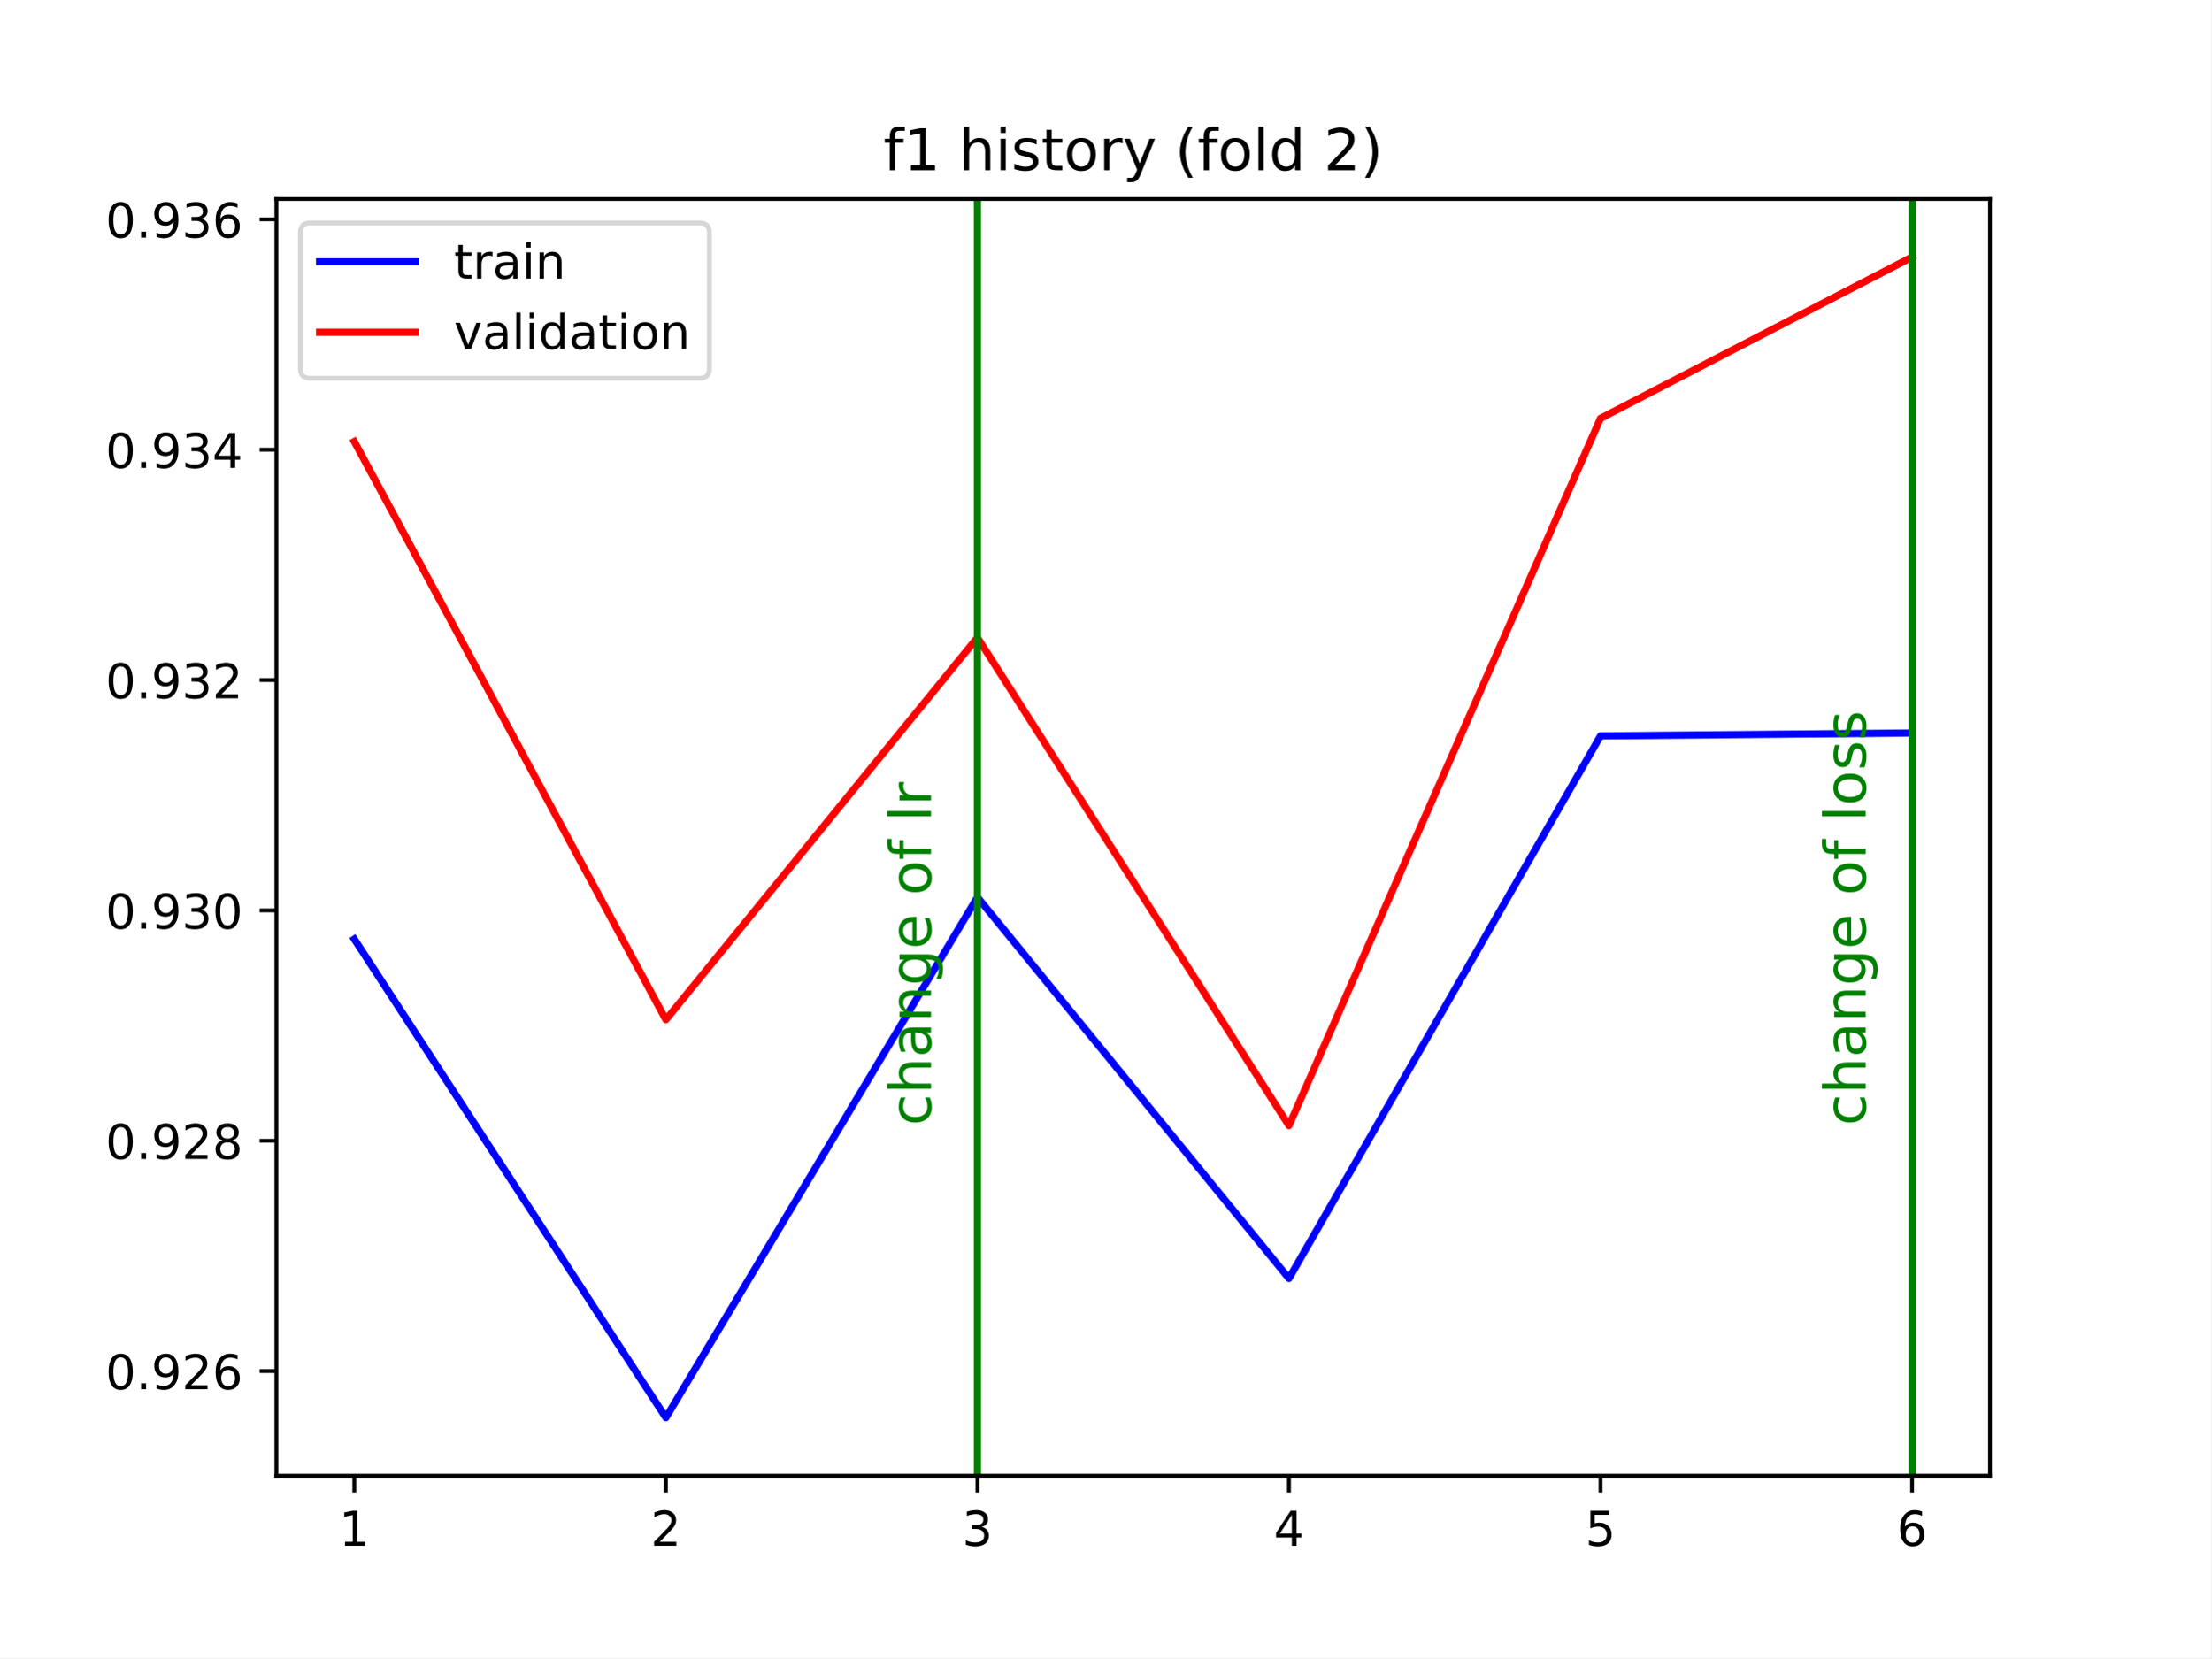
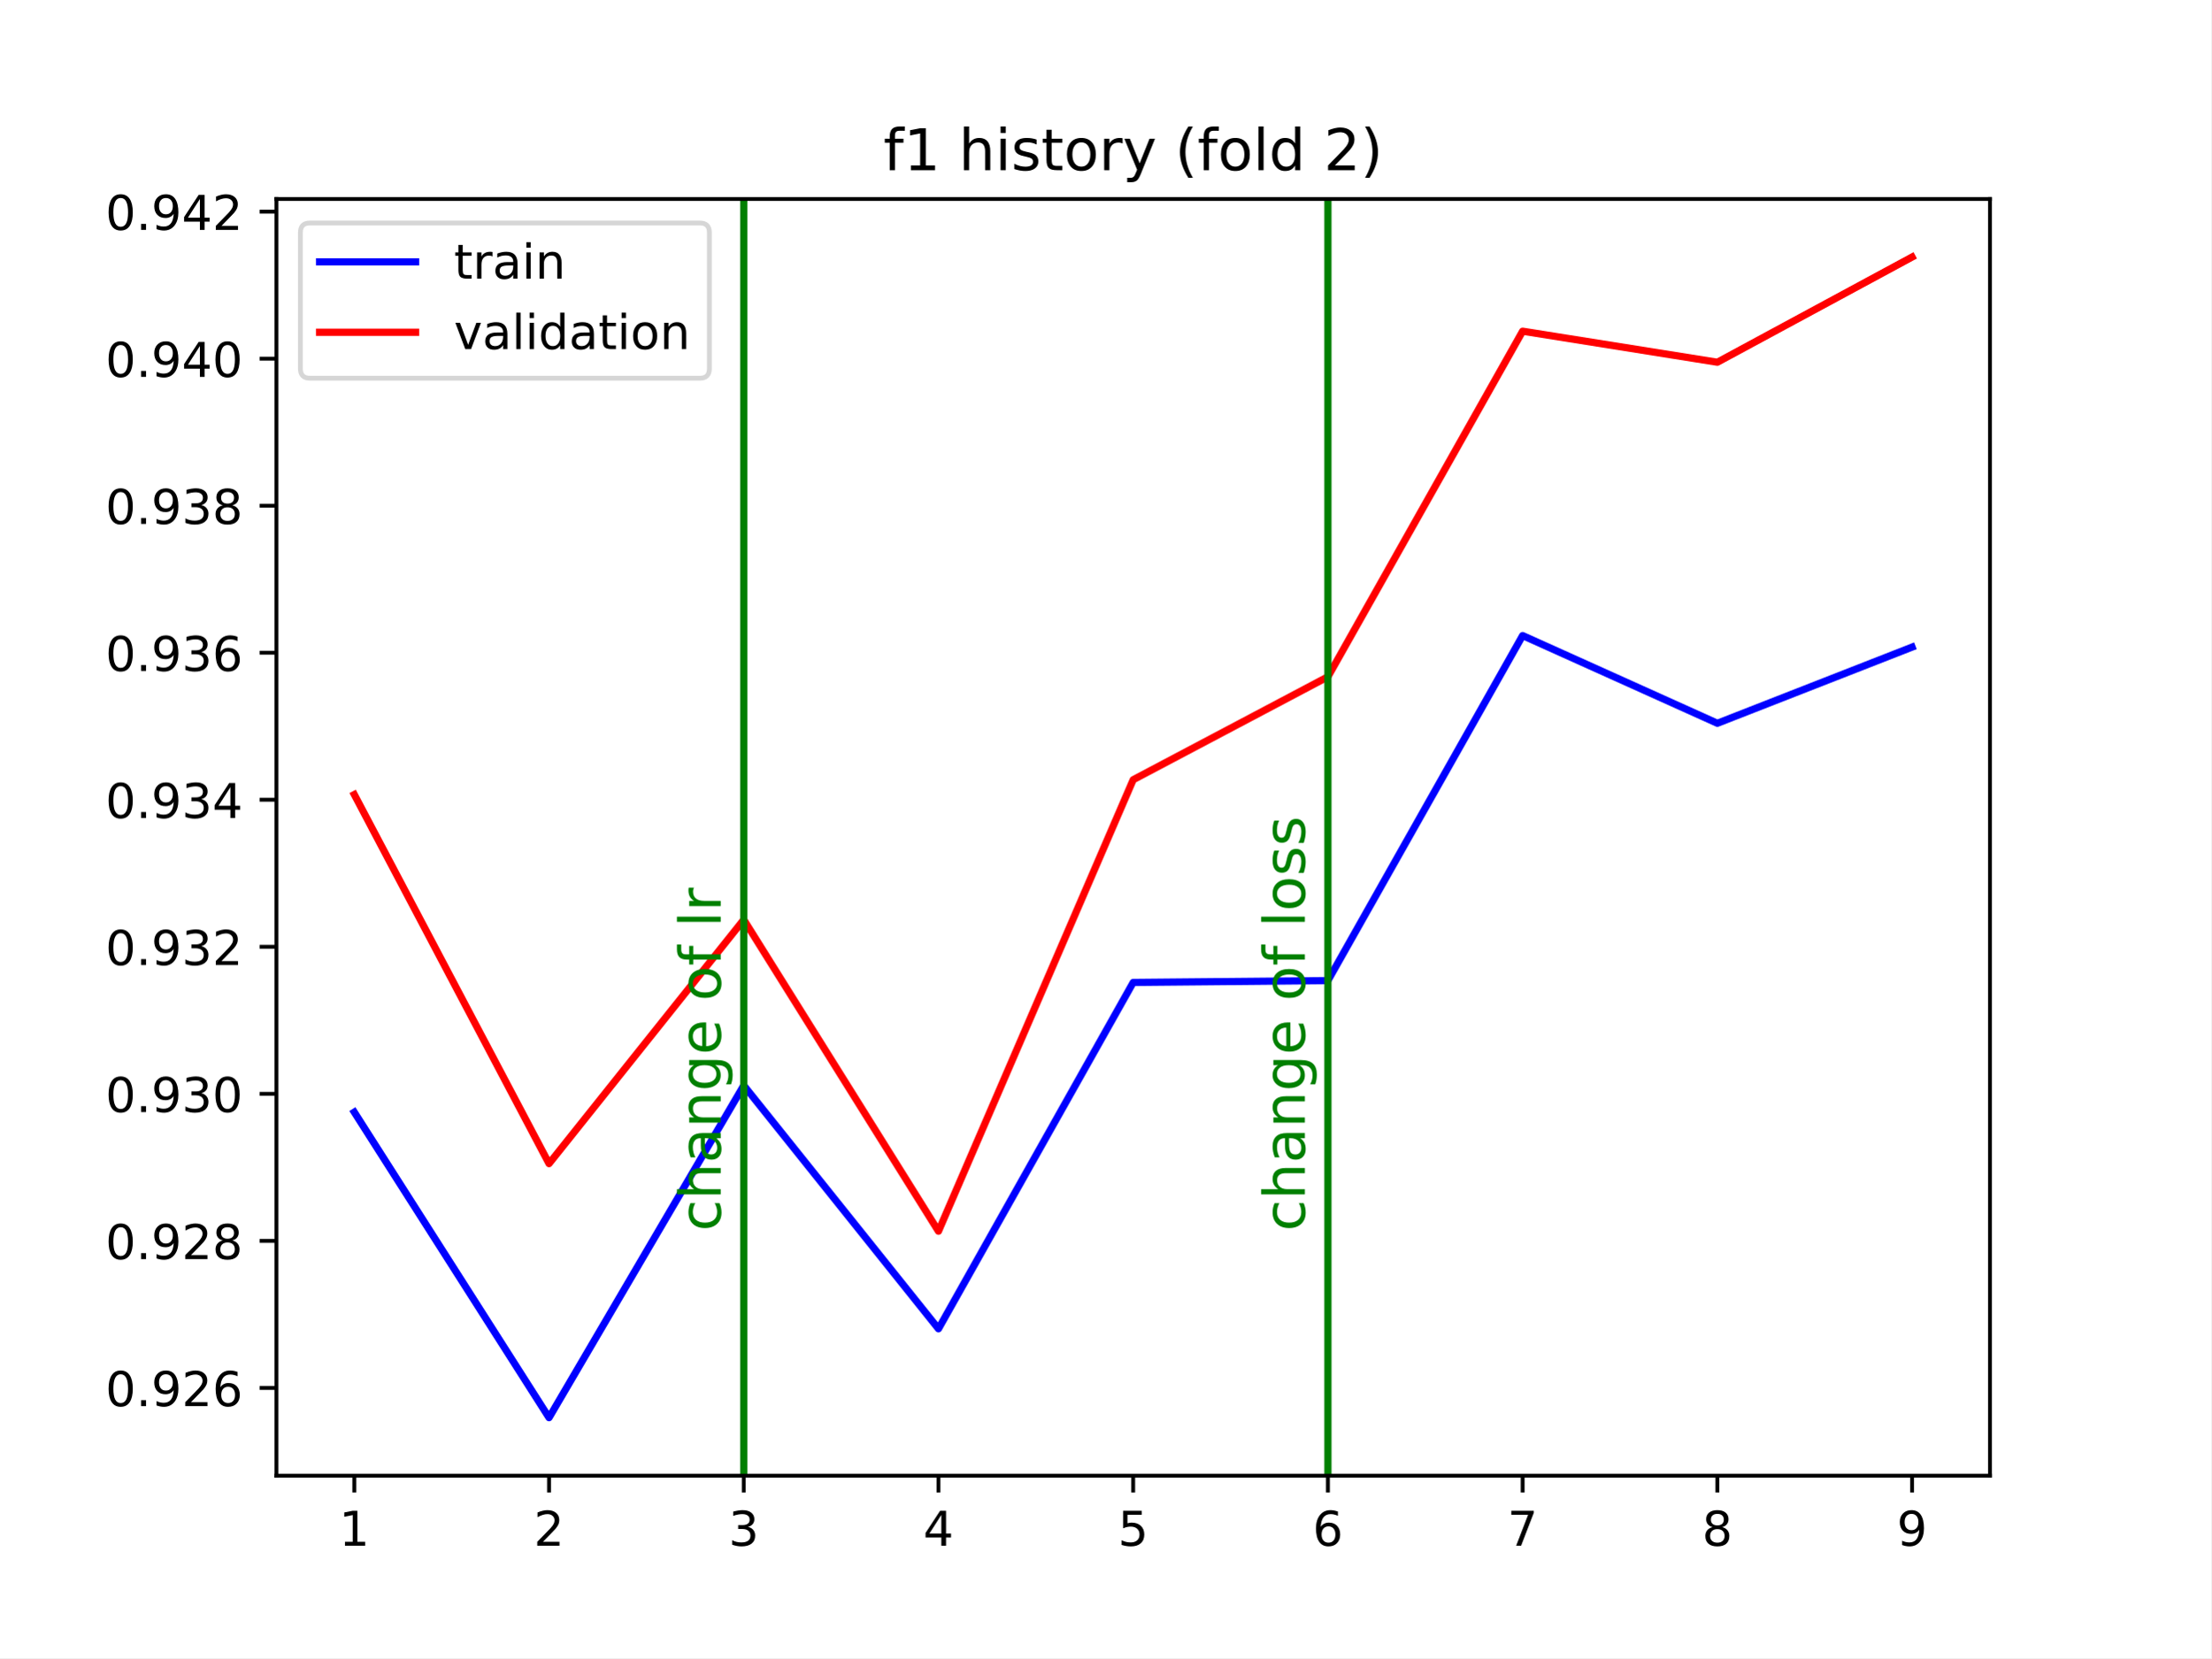
<svg xmlns="http://www.w3.org/2000/svg" xmlns:xlink="http://www.w3.org/1999/xlink" width="460.8pt" height="345.6pt" viewBox="0 0 460.8 345.6" version="1.1">
  <defs>
    <style type="text/css">*{stroke-linejoin: round; stroke-linecap: butt}</style>
  </defs>
  <g id="figure_1">
    <g id="patch_1">
      <path d="M 0 345.6  L 460.8 345.6  L 460.8 0  L 0 0  z " style="fill: #ffffff" />
    </g>
    <g id="axes_1">
      <g id="patch_2">
        <path d="M 57.6 307.584  L 414.72 307.584  L 414.72 41.472  L 57.6 41.472  z " style="fill: #ffffff" />
      </g>
      <g id="matplotlib.axis_1">
        <g id="xtick_1">
          <g id="line2d_1">
            <defs>
-               <path id="md76ebc06ae" d="M 0 0  L 0 3.5  " style="stroke: #000000; stroke-width: 0.8" />
+               <path id="mbcbdc37615" d="M 0 0  L 0 3.5  " style="stroke: #000000; stroke-width: 0.8" />
            </defs>
            <g>
-               <use xlink:href="#md76ebc06ae" x="73.833" y="307.584" style="stroke: #000000; stroke-width: 0.8" />
+               <use xlink:href="#mbcbdc37615" x="73.833" y="307.584" style="stroke: #000000; stroke-width: 0.8" />
            </g>
          </g>
          <g id="text_1">
            <g transform="translate(70.65148 322.1824) scale(0.1 -0.1)">
              <defs>
                <path id="DejaVuSans-31" d="M 794 531  L 1825 531  L 1825 4091  L 703 3866  L 703 4441  L 1819 4666  L 2450 4666  L 2450 531  L 3481 531  L 3481 0  L 794 0  L 794 531  z " transform="scale(0.015625)" />
              </defs>
              <use xlink:href="#DejaVuSans-31" />
            </g>
          </g>
        </g>
        <g id="xtick_2">
          <g id="line2d_2">
            <g>
-               <use xlink:href="#md76ebc06ae" x="138.764" y="307.584" style="stroke: #000000; stroke-width: 0.8" />
+               <use xlink:href="#mbcbdc37615" x="114.415" y="307.584" style="stroke: #000000; stroke-width: 0.8" />
            </g>
          </g>
          <g id="text_2">
-             <g transform="translate(135.5824 322.1824) scale(0.1 -0.1)">
+             <g transform="translate(111.2333 322.1824) scale(0.1 -0.1)">
              <defs>
                <path id="DejaVuSans-32" d="M 1228 531  L 3431 531  L 3431 0  L 469 0  L 469 531  Q 828 903 1448 1529  Q 2069 2156 2228 2338  Q 2531 2678 2651 2914  Q 2772 3150 2772 3378  Q 2772 3750 2511 3984  Q 2250 4219 1831 4219  Q 1534 4219 1204 4116  Q 875 4013 500 3803  L 500 4441  Q 881 4594 1212 4672  Q 1544 4750 1819 4750  Q 2544 4750 2975 4387  Q 3406 4025 3406 3419  Q 3406 3131 3298 2873  Q 3191 2616 2906 2266  Q 2828 2175 2409 1742  Q 1991 1309 1228 531  z " transform="scale(0.015625)" />
              </defs>
              <use xlink:href="#DejaVuSans-32" />
            </g>
          </g>
        </g>
        <g id="xtick_3">
          <g id="line2d_3">
            <g>
-               <use xlink:href="#md76ebc06ae" x="203.695" y="307.584" style="stroke: #000000; stroke-width: 0.8" />
+               <use xlink:href="#mbcbdc37615" x="154.996" y="307.584" style="stroke: #000000; stroke-width: 0.8" />
            </g>
          </g>
          <g id="text_3">
-             <g transform="translate(200.5133 322.1824) scale(0.1 -0.1)">
+             <g transform="translate(151.8151 322.1824) scale(0.1 -0.1)">
              <defs>
                <path id="DejaVuSans-33" d="M 2597 2516  Q 3050 2419 3304 2112  Q 3559 1806 3559 1356  Q 3559 666 3084 287  Q 2609 -91 1734 -91  Q 1441 -91 1130 -33  Q 819 25 488 141  L 488 750  Q 750 597 1062 519  Q 1375 441 1716 441  Q 2309 441 2620 675  Q 2931 909 2931 1356  Q 2931 1769 2642 2001  Q 2353 2234 1838 2234  L 1294 2234  L 1294 2753  L 1863 2753  Q 2328 2753 2575 2939  Q 2822 3125 2822 3475  Q 2822 3834 2567 4026  Q 2313 4219 1838 4219  Q 1578 4219 1281 4162  Q 984 4106 628 3988  L 628 4550  Q 988 4650 1302 4700  Q 1616 4750 1894 4750  Q 2613 4750 3031 4423  Q 3450 4097 3450 3541  Q 3450 3153 3228 2886  Q 3006 2619 2597 2516  z " transform="scale(0.015625)" />
              </defs>
              <use xlink:href="#DejaVuSans-33" />
            </g>
          </g>
        </g>
        <g id="xtick_4">
          <g id="line2d_4">
            <g>
-               <use xlink:href="#md76ebc06ae" x="268.625" y="307.584" style="stroke: #000000; stroke-width: 0.8" />
+               <use xlink:href="#mbcbdc37615" x="195.578" y="307.584" style="stroke: #000000; stroke-width: 0.8" />
            </g>
          </g>
          <g id="text_4">
-             <g transform="translate(265.4442 322.1824) scale(0.1 -0.1)">
+             <g transform="translate(192.3969 322.1824) scale(0.1 -0.1)">
              <defs>
                <path id="DejaVuSans-34" d="M 2419 4116  L 825 1625  L 2419 1625  L 2419 4116  z M 2253 4666  L 3047 4666  L 3047 1625  L 3713 1625  L 3713 1100  L 3047 1100  L 3047 0  L 2419 0  L 2419 1100  L 313 1100  L 313 1709  L 2253 4666  z " transform="scale(0.015625)" />
              </defs>
              <use xlink:href="#DejaVuSans-34" />
            </g>
          </g>
        </g>
        <g id="xtick_5">
          <g id="line2d_5">
            <g>
-               <use xlink:href="#md76ebc06ae" x="333.556" y="307.584" style="stroke: #000000; stroke-width: 0.8" />
+               <use xlink:href="#mbcbdc37615" x="236.16" y="307.584" style="stroke: #000000; stroke-width: 0.8" />
            </g>
          </g>
          <g id="text_5">
-             <g transform="translate(330.3751 322.1824) scale(0.1 -0.1)">
+             <g transform="translate(232.9787 322.1824) scale(0.1 -0.1)">
              <defs>
                <path id="DejaVuSans-35" d="M 691 4666  L 3169 4666  L 3169 4134  L 1269 4134  L 1269 2991  Q 1406 3038 1543 3061  Q 1681 3084 1819 3084  Q 2600 3084 3056 2656  Q 3513 2228 3513 1497  Q 3513 744 3044 326  Q 2575 -91 1722 -91  Q 1428 -91 1123 -41  Q 819 9 494 109  L 494 744  Q 775 591 1075 516  Q 1375 441 1709 441  Q 2250 441 2565 725  Q 2881 1009 2881 1497  Q 2881 1984 2565 2268  Q 2250 2553 1709 2553  Q 1456 2553 1204 2497  Q 953 2441 691 2322  L 691 4666  z " transform="scale(0.015625)" />
              </defs>
              <use xlink:href="#DejaVuSans-35" />
            </g>
          </g>
        </g>
        <g id="xtick_6">
          <g id="line2d_6">
            <g>
-               <use xlink:href="#md76ebc06ae" x="398.487" y="307.584" style="stroke: #000000; stroke-width: 0.8" />
+               <use xlink:href="#mbcbdc37615" x="276.742" y="307.584" style="stroke: #000000; stroke-width: 0.8" />
            </g>
          </g>
          <g id="text_6">
+             <g transform="translate(273.5606 322.1824) scale(0.1 -0.1)">
+               <defs>
+                 <path id="DejaVuSans-36" d="M 2113 2584  Q 1688 2584 1439 2293  Q 1191 2003 1191 1497  Q 1191 994 1439 701  Q 1688 409 2113 409  Q 2538 409 2786 701  Q 3034 994 3034 1497  Q 3034 2003 2786 2293  Q 2538 2584 2113 2584  z M 3366 4563  L 3366 3988  Q 3128 4100 2886 4159  Q 2644 4219 2406 4219  Q 1781 4219 1451 3797  Q 1122 3375 1075 2522  Q 1259 2794 1537 2939  Q 1816 3084 2150 3084  Q 2853 3084 3261 2657  Q 3669 2231 3669 1497  Q 3669 778 3244 343  Q 2819 -91 2113 -91  Q 1303 -91 875 529  Q 447 1150 447 2328  Q 447 3434 972 4092  Q 1497 4750 2381 4750  Q 2619 4750 2861 4703  Q 3103 4656 3366 4563  z " transform="scale(0.015625)" />
+               </defs>
+               <use xlink:href="#DejaVuSans-36" />
+             </g>
+           </g>
+         </g>
+         <g id="xtick_7">
+           <g id="line2d_7">
+             <g>
+               <use xlink:href="#mbcbdc37615" x="317.324" y="307.584" style="stroke: #000000; stroke-width: 0.8" />
+             </g>
+           </g>
+           <g id="text_7">
+             <g transform="translate(314.1424 322.1824) scale(0.1 -0.1)">
+               <defs>
+                 <path id="DejaVuSans-37" d="M 525 4666  L 3525 4666  L 3525 4397  L 1831 0  L 1172 0  L 2766 4134  L 525 4134  L 525 4666  z " transform="scale(0.015625)" />
+               </defs>
+               <use xlink:href="#DejaVuSans-37" />
+             </g>
+           </g>
+         </g>
+         <g id="xtick_8">
+           <g id="line2d_8">
+             <g>
+               <use xlink:href="#mbcbdc37615" x="357.905" y="307.584" style="stroke: #000000; stroke-width: 0.8" />
+             </g>
+           </g>
+           <g id="text_8">
+             <g transform="translate(354.7242 322.1824) scale(0.1 -0.1)">
+               <defs>
+                 <path id="DejaVuSans-38" d="M 2034 2216  Q 1584 2216 1326 1975  Q 1069 1734 1069 1313  Q 1069 891 1326 650  Q 1584 409 2034 409  Q 2484 409 2743 651  Q 3003 894 3003 1313  Q 3003 1734 2745 1975  Q 2488 2216 2034 2216  z M 1403 2484  Q 997 2584 770 2862  Q 544 3141 544 3541  Q 544 4100 942 4425  Q 1341 4750 2034 4750  Q 2731 4750 3128 4425  Q 3525 4100 3525 3541  Q 3525 3141 3298 2862  Q 3072 2584 2669 2484  Q 3125 2378 3379 2068  Q 3634 1759 3634 1313  Q 3634 634 3220 271  Q 2806 -91 2034 -91  Q 1263 -91 848 271  Q 434 634 434 1313  Q 434 1759 690 2068  Q 947 2378 1403 2484  z M 1172 3481  Q 1172 3119 1398 2916  Q 1625 2713 2034 2713  Q 2441 2713 2670 2916  Q 2900 3119 2900 3481  Q 2900 3844 2670 4047  Q 2441 4250 2034 4250  Q 1625 4250 1398 4047  Q 1172 3844 1172 3481  z " transform="scale(0.015625)" />
+               </defs>
+               <use xlink:href="#DejaVuSans-38" />
+             </g>
+           </g>
+         </g>
+         <g id="xtick_9">
+           <g id="line2d_9">
+             <g>
+               <use xlink:href="#mbcbdc37615" x="398.487" y="307.584" style="stroke: #000000; stroke-width: 0.8" />
+             </g>
+           </g>
+           <g id="text_9">
            <g transform="translate(395.306 322.1824) scale(0.1 -0.1)">
              <defs>
-                 <path id="DejaVuSans-36" d="M 2113 2584  Q 1688 2584 1439 2293  Q 1191 2003 1191 1497  Q 1191 994 1439 701  Q 1688 409 2113 409  Q 2538 409 2786 701  Q 3034 994 3034 1497  Q 3034 2003 2786 2293  Q 2538 2584 2113 2584  z M 3366 4563  L 3366 3988  Q 3128 4100 2886 4159  Q 2644 4219 2406 4219  Q 1781 4219 1451 3797  Q 1122 3375 1075 2522  Q 1259 2794 1537 2939  Q 1816 3084 2150 3084  Q 2853 3084 3261 2657  Q 3669 2231 3669 1497  Q 3669 778 3244 343  Q 2819 -91 2113 -91  Q 1303 -91 875 529  Q 447 1150 447 2328  Q 447 3434 972 4092  Q 1497 4750 2381 4750  Q 2619 4750 2861 4703  Q 3103 4656 3366 4563  z " transform="scale(0.015625)" />
-               </defs>
-               <use xlink:href="#DejaVuSans-36" />
+                 <path id="DejaVuSans-39" d="M 703 97  L 703 672  Q 941 559 1184 500  Q 1428 441 1663 441  Q 2288 441 2617 861  Q 2947 1281 2994 2138  Q 2813 1869 2534 1725  Q 2256 1581 1919 1581  Q 1219 1581 811 2004  Q 403 2428 403 3163  Q 403 3881 828 4315  Q 1253 4750 1959 4750  Q 2769 4750 3195 4129  Q 3622 3509 3622 2328  Q 3622 1225 3098 567  Q 2575 -91 1691 -91  Q 1453 -91 1209 -44  Q 966 3 703 97  z M 1959 2075  Q 2384 2075 2632 2365  Q 2881 2656 2881 3163  Q 2881 3666 2632 3958  Q 2384 4250 1959 4250  Q 1534 4250 1286 3958  Q 1038 3666 1038 3163  Q 1038 2656 1286 2365  Q 1534 2075 1959 2075  z " transform="scale(0.015625)" />
+               </defs>
+               <use xlink:href="#DejaVuSans-39" />
            </g>
          </g>
        </g>
      </g>
      <g id="matplotlib.axis_2">
        <g id="ytick_1">
-           <g id="line2d_7">
+           <g id="line2d_10">
            <defs>
-               <path id="m2bad3ba3e6" d="M 0 0  L -3.5 0  " style="stroke: #000000; stroke-width: 0.8" />
+               <path id="m579fbee6dc" d="M 0 0  L -3.5 0  " style="stroke: #000000; stroke-width: 0.8" />
            </defs>
            <g>
-               <use xlink:href="#m2bad3ba3e6" x="57.6" y="285.773" style="stroke: #000000; stroke-width: 0.8" />
-             </g>
-           </g>
-           <g id="text_7">
-             <g transform="translate(21.97188 289.5726) scale(0.1 -0.1)">
+               <use xlink:href="#m579fbee6dc" x="57.6" y="289.287" style="stroke: #000000; stroke-width: 0.8" />
+             </g>
+           </g>
+           <g id="text_10">
+             <g transform="translate(21.97188 293.0858) scale(0.1 -0.1)">
              <defs>
                <path id="DejaVuSans-30" d="M 2034 4250  Q 1547 4250 1301 3770  Q 1056 3291 1056 2328  Q 1056 1369 1301 889  Q 1547 409 2034 409  Q 2525 409 2770 889  Q 3016 1369 3016 2328  Q 3016 3291 2770 3770  Q 2525 4250 2034 4250  z M 2034 4750  Q 2819 4750 3233 4129  Q 3647 3509 3647 2328  Q 3647 1150 3233 529  Q 2819 -91 2034 -91  Q 1250 -91 836 529  Q 422 1150 422 2328  Q 422 3509 836 4129  Q 1250 4750 2034 4750  z " transform="scale(0.015625)" />
                <path id="DejaVuSans-2e" d="M 684 794  L 1344 794  L 1344 0  L 684 0  L 684 794  z " transform="scale(0.015625)" />
-                 <path id="DejaVuSans-39" d="M 703 97  L 703 672  Q 941 559 1184 500  Q 1428 441 1663 441  Q 2288 441 2617 861  Q 2947 1281 2994 2138  Q 2813 1869 2534 1725  Q 2256 1581 1919 1581  Q 1219 1581 811 2004  Q 403 2428 403 3163  Q 403 3881 828 4315  Q 1253 4750 1959 4750  Q 2769 4750 3195 4129  Q 3622 3509 3622 2328  Q 3622 1225 3098 567  Q 2575 -91 1691 -91  Q 1453 -91 1209 -44  Q 966 3 703 97  z M 1959 2075  Q 2384 2075 2632 2365  Q 2881 2656 2881 3163  Q 2881 3666 2632 3958  Q 2384 4250 1959 4250  Q 1534 4250 1286 3958  Q 1038 3666 1038 3163  Q 1038 2656 1286 2365  Q 1534 2075 1959 2075  z " transform="scale(0.015625)" />
              </defs>
              <use xlink:href="#DejaVuSans-30" />
              <use xlink:href="#DejaVuSans-2e" x="63.623" />
              <use xlink:href="#DejaVuSans-39" x="95.41" />
              <use xlink:href="#DejaVuSans-32" x="159.033" />
              <use xlink:href="#DejaVuSans-36" x="222.656" />
            </g>
          </g>
        </g>
        <g id="ytick_2">
-           <g id="line2d_8">
-             <g>
-               <use xlink:href="#m2bad3ba3e6" x="57.6" y="237.763" style="stroke: #000000; stroke-width: 0.8" />
-             </g>
-           </g>
-           <g id="text_8">
-             <g transform="translate(21.97188 241.5622) scale(0.1 -0.1)">
-               <defs>
-                 <path id="DejaVuSans-38" d="M 2034 2216  Q 1584 2216 1326 1975  Q 1069 1734 1069 1313  Q 1069 891 1326 650  Q 1584 409 2034 409  Q 2484 409 2743 651  Q 3003 894 3003 1313  Q 3003 1734 2745 1975  Q 2488 2216 2034 2216  z M 1403 2484  Q 997 2584 770 2862  Q 544 3141 544 3541  Q 544 4100 942 4425  Q 1341 4750 2034 4750  Q 2731 4750 3128 4425  Q 3525 4100 3525 3541  Q 3525 3141 3298 2862  Q 3072 2584 2669 2484  Q 3125 2378 3379 2068  Q 3634 1759 3634 1313  Q 3634 634 3220 271  Q 2806 -91 2034 -91  Q 1263 -91 848 271  Q 434 634 434 1313  Q 434 1759 690 2068  Q 947 2378 1403 2484  z M 1172 3481  Q 1172 3119 1398 2916  Q 1625 2713 2034 2713  Q 2441 2713 2670 2916  Q 2900 3119 2900 3481  Q 2900 3844 2670 4047  Q 2441 4250 2034 4250  Q 1625 4250 1398 4047  Q 1172 3844 1172 3481  z " transform="scale(0.015625)" />
-               </defs>
+           <g id="line2d_11">
+             <g>
+               <use xlink:href="#m579fbee6dc" x="57.6" y="258.639" style="stroke: #000000; stroke-width: 0.8" />
+             </g>
+           </g>
+           <g id="text_11">
+             <g transform="translate(21.97188 262.4382) scale(0.1 -0.1)">
              <use xlink:href="#DejaVuSans-30" />
              <use xlink:href="#DejaVuSans-2e" x="63.623" />
              <use xlink:href="#DejaVuSans-39" x="95.41" />
              <use xlink:href="#DejaVuSans-32" x="159.033" />
              <use xlink:href="#DejaVuSans-38" x="222.656" />
            </g>
          </g>
        </g>
        <g id="ytick_3">
-           <g id="line2d_9">
-             <g>
-               <use xlink:href="#m2bad3ba3e6" x="57.6" y="189.753" style="stroke: #000000; stroke-width: 0.8" />
-             </g>
-           </g>
-           <g id="text_9">
-             <g transform="translate(21.97188 193.5519) scale(0.1 -0.1)">
+           <g id="line2d_12">
+             <g>
+               <use xlink:href="#m579fbee6dc" x="57.6" y="227.991" style="stroke: #000000; stroke-width: 0.8" />
+             </g>
+           </g>
+           <g id="text_12">
+             <g transform="translate(21.97188 231.7906) scale(0.1 -0.1)">
              <use xlink:href="#DejaVuSans-30" />
              <use xlink:href="#DejaVuSans-2e" x="63.623" />
              <use xlink:href="#DejaVuSans-39" x="95.41" />
              <use xlink:href="#DejaVuSans-33" x="159.033" />
              <use xlink:href="#DejaVuSans-30" x="222.656" />
            </g>
          </g>
        </g>
        <g id="ytick_4">
-           <g id="line2d_10">
-             <g>
-               <use xlink:href="#m2bad3ba3e6" x="57.6" y="141.742" style="stroke: #000000; stroke-width: 0.8" />
-             </g>
-           </g>
-           <g id="text_10">
-             <g transform="translate(21.97188 145.5415) scale(0.1 -0.1)">
+           <g id="line2d_13">
+             <g>
+               <use xlink:href="#m579fbee6dc" x="57.6" y="197.344" style="stroke: #000000; stroke-width: 0.8" />
+             </g>
+           </g>
+           <g id="text_13">
+             <g transform="translate(21.97188 201.1431) scale(0.1 -0.1)">
              <use xlink:href="#DejaVuSans-30" />
              <use xlink:href="#DejaVuSans-2e" x="63.623" />
              <use xlink:href="#DejaVuSans-39" x="95.41" />
              <use xlink:href="#DejaVuSans-33" x="159.033" />
              <use xlink:href="#DejaVuSans-32" x="222.656" />
            </g>
          </g>
        </g>
        <g id="ytick_5">
-           <g id="line2d_11">
-             <g>
-               <use xlink:href="#m2bad3ba3e6" x="57.6" y="93.732" style="stroke: #000000; stroke-width: 0.8" />
-             </g>
-           </g>
-           <g id="text_11">
-             <g transform="translate(21.97188 97.53114) scale(0.1 -0.1)">
+           <g id="line2d_14">
+             <g>
+               <use xlink:href="#m579fbee6dc" x="57.6" y="166.696" style="stroke: #000000; stroke-width: 0.8" />
+             </g>
+           </g>
+           <g id="text_14">
+             <g transform="translate(21.97188 170.4955) scale(0.1 -0.1)">
              <use xlink:href="#DejaVuSans-30" />
              <use xlink:href="#DejaVuSans-2e" x="63.623" />
              <use xlink:href="#DejaVuSans-39" x="95.41" />
              <use xlink:href="#DejaVuSans-33" x="159.033" />
              <use xlink:href="#DejaVuSans-34" x="222.656" />
            </g>
          </g>
        </g>
        <g id="ytick_6">
-           <g id="line2d_12">
-             <g>
-               <use xlink:href="#m2bad3ba3e6" x="57.6" y="45.722" style="stroke: #000000; stroke-width: 0.8" />
-             </g>
-           </g>
-           <g id="text_12">
-             <g transform="translate(21.97188 49.52079) scale(0.1 -0.1)">
+           <g id="line2d_15">
+             <g>
+               <use xlink:href="#m579fbee6dc" x="57.6" y="136.049" style="stroke: #000000; stroke-width: 0.8" />
+             </g>
+           </g>
+           <g id="text_15">
+             <g transform="translate(21.97188 139.8479) scale(0.1 -0.1)">
              <use xlink:href="#DejaVuSans-30" />
              <use xlink:href="#DejaVuSans-2e" x="63.623" />
              <use xlink:href="#DejaVuSans-39" x="95.41" />
              <use xlink:href="#DejaVuSans-33" x="159.033" />
              <use xlink:href="#DejaVuSans-36" x="222.656" />
            </g>
          </g>
        </g>
-       </g>
-       <g id="line2d_13">
-         <path d="M 73.833 195.738  L 138.764 295.488  L 203.695 187.01  L 268.625 266.473  L 333.556 153.38  L 398.487 152.776  " clip-path="url(#p4b5eefedea)" style="fill: none; stroke: #0000ff; stroke-width: 1.5; stroke-linecap: square" />
-       </g>
-       <g id="line2d_14">
-         <path d="M 73.833 92.031  L 138.764 212.544  L 203.695 132.885  L 268.625 234.618  L 333.556 87.185  L 398.487 53.568  " clip-path="url(#p4b5eefedea)" style="fill: none; stroke: #ff0000; stroke-width: 1.5; stroke-linecap: square" />
-       </g>
-       <g id="line2d_15">
-         <path d="M 203.695 307.584  L 203.695 41.472  " clip-path="url(#p4b5eefedea)" style="fill: none; stroke: #008000; stroke-width: 1.5; stroke-linecap: square" />
-       </g>
-       <g id="line2d_16">
-         <path d="M 398.487 307.584  L 398.487 41.472  " clip-path="url(#p4b5eefedea)" style="fill: none; stroke: #008000; stroke-width: 1.5; stroke-linecap: square" />
+         <g id="ytick_7">
+           <g id="line2d_16">
+             <g>
+               <use xlink:href="#m579fbee6dc" x="57.6" y="105.401" style="stroke: #000000; stroke-width: 0.8" />
+             </g>
+           </g>
+           <g id="text_16">
+             <g transform="translate(21.97188 109.2003) scale(0.1 -0.1)">
+               <use xlink:href="#DejaVuSans-30" />
+               <use xlink:href="#DejaVuSans-2e" x="63.623" />
+               <use xlink:href="#DejaVuSans-39" x="95.41" />
+               <use xlink:href="#DejaVuSans-33" x="159.033" />
+               <use xlink:href="#DejaVuSans-38" x="222.656" />
+             </g>
+           </g>
+         </g>
+         <g id="ytick_8">
+           <g id="line2d_17">
+             <g>
+               <use xlink:href="#m579fbee6dc" x="57.6" y="74.753" style="stroke: #000000; stroke-width: 0.8" />
+             </g>
+           </g>
+           <g id="text_17">
+             <g transform="translate(21.97188 78.55268) scale(0.1 -0.1)">
+               <use xlink:href="#DejaVuSans-30" />
+               <use xlink:href="#DejaVuSans-2e" x="63.623" />
+               <use xlink:href="#DejaVuSans-39" x="95.41" />
+               <use xlink:href="#DejaVuSans-34" x="159.033" />
+               <use xlink:href="#DejaVuSans-30" x="222.656" />
+             </g>
+           </g>
+         </g>
+         <g id="ytick_9">
+           <g id="line2d_18">
+             <g>
+               <use xlink:href="#m579fbee6dc" x="57.6" y="44.106" style="stroke: #000000; stroke-width: 0.8" />
+             </g>
+           </g>
+           <g id="text_18">
+             <g transform="translate(21.97188 47.90509) scale(0.1 -0.1)">
+               <use xlink:href="#DejaVuSans-30" />
+               <use xlink:href="#DejaVuSans-2e" x="63.623" />
+               <use xlink:href="#DejaVuSans-39" x="95.41" />
+               <use xlink:href="#DejaVuSans-34" x="159.033" />
+               <use xlink:href="#DejaVuSans-32" x="222.656" />
+             </g>
+           </g>
+         </g>
+       </g>
+       <g id="line2d_19">
+         <path d="M 73.833 231.812  L 114.415 295.488  L 154.996 226.24  L 195.578 276.966  L 236.16 204.773  L 276.742 204.387  L 317.324 132.469  L 357.905 150.749  L 398.487 134.871  " clip-path="url(#p162789df80)" style="fill: none; stroke: #0000ff; stroke-width: 1.5; stroke-linecap: square" />
+       </g>
+       <g id="line2d_20">
+         <path d="M 73.833 165.61  L 114.415 242.54  L 154.996 191.69  L 195.578 256.632  L 236.16 162.517  L 276.742 141.057  L 317.324 69.025  L 357.905 75.495  L 398.487 53.568  " clip-path="url(#p162789df80)" style="fill: none; stroke: #ff0000; stroke-width: 1.5; stroke-linecap: square" />
+       </g>
+       <g id="line2d_21">
+         <path d="M 154.996 307.584  L 154.996 41.472  " clip-path="url(#p162789df80)" style="fill: none; stroke: #008000; stroke-width: 1.5; stroke-linecap: square" />
+       </g>
+       <g id="line2d_22">
+         <path d="M 276.742 307.584  L 276.742 41.472  " clip-path="url(#p162789df80)" style="fill: none; stroke: #008000; stroke-width: 1.5; stroke-linecap: square" />
      </g>
      <g id="patch_3">
        <path d="M 57.6 307.584  L 57.6 41.472  " style="fill: none; stroke: #000000; stroke-width: 0.8; stroke-linejoin: miter; stroke-linecap: square" />
      </g>
      <g id="patch_4">
        <path d="M 414.72 307.584  L 414.72 41.472  " style="fill: none; stroke: #000000; stroke-width: 0.8; stroke-linejoin: miter; stroke-linecap: square" />
      </g>
      <g id="patch_5">
        <path d="M 57.6 307.584  L 414.72 307.584  " style="fill: none; stroke: #000000; stroke-width: 0.8; stroke-linejoin: miter; stroke-linecap: square" />
      </g>
      <g id="patch_6">
        <path d="M 57.6 41.472  L 414.72 41.472  " style="fill: none; stroke: #000000; stroke-width: 0.8; stroke-linejoin: miter; stroke-linecap: square" />
      </g>
-       <g id="text_13">
-         <g style="fill: #008000" transform="translate(194.0196 234.6184) rotate(-90) scale(0.12 -0.12)">
+       <g id="text_19">
+         <g style="fill: #008000" transform="translate(150.1912 256.6317) rotate(-90) scale(0.12 -0.12)">
          <defs>
            <path id="DejaVuSans-63" d="M 3122 3366  L 3122 2828  Q 2878 2963 2633 3030  Q 2388 3097 2138 3097  Q 1578 3097 1268 2742  Q 959 2388 959 1747  Q 959 1106 1268 751  Q 1578 397 2138 397  Q 2388 397 2633 464  Q 2878 531 3122 666  L 3122 134  Q 2881 22 2623 -34  Q 2366 -91 2075 -91  Q 1284 -91 818 406  Q 353 903 353 1747  Q 353 2603 823 3093  Q 1294 3584 2113 3584  Q 2378 3584 2631 3529  Q 2884 3475 3122 3366  z " transform="scale(0.015625)" />
            <path id="DejaVuSans-68" d="M 3513 2113  L 3513 0  L 2938 0  L 2938 2094  Q 2938 2591 2744 2837  Q 2550 3084 2163 3084  Q 1697 3084 1428 2787  Q 1159 2491 1159 1978  L 1159 0  L 581 0  L 581 4863  L 1159 4863  L 1159 2956  Q 1366 3272 1645 3428  Q 1925 3584 2291 3584  Q 2894 3584 3203 3211  Q 3513 2838 3513 2113  z " transform="scale(0.015625)" />
            <path id="DejaVuSans-61" d="M 2194 1759  Q 1497 1759 1228 1600  Q 959 1441 959 1056  Q 959 750 1161 570  Q 1363 391 1709 391  Q 2188 391 2477 730  Q 2766 1069 2766 1631  L 2766 1759  L 2194 1759  z M 3341 1997  L 3341 0  L 2766 0  L 2766 531  Q 2569 213 2275 61  Q 1981 -91 1556 -91  Q 1019 -91 701 211  Q 384 513 384 1019  Q 384 1609 779 1909  Q 1175 2209 1959 2209  L 2766 2209  L 2766 2266  Q 2766 2663 2505 2880  Q 2244 3097 1772 3097  Q 1472 3097 1187 3025  Q 903 2953 641 2809  L 641 3341  Q 956 3463 1253 3523  Q 1550 3584 1831 3584  Q 2591 3584 2966 3190  Q 3341 2797 3341 1997  z " transform="scale(0.015625)" />
            <path id="DejaVuSans-6e" d="M 3513 2113  L 3513 0  L 2938 0  L 2938 2094  Q 2938 2591 2744 2837  Q 2550 3084 2163 3084  Q 1697 3084 1428 2787  Q 1159 2491 1159 1978  L 1159 0  L 581 0  L 581 3500  L 1159 3500  L 1159 2956  Q 1366 3272 1645 3428  Q 1925 3584 2291 3584  Q 2894 3584 3203 3211  Q 3513 2838 3513 2113  z " transform="scale(0.015625)" />
            <path id="DejaVuSans-67" d="M 2906 1791  Q 2906 2416 2648 2759  Q 2391 3103 1925 3103  Q 1463 3103 1205 2759  Q 947 2416 947 1791  Q 947 1169 1205 825  Q 1463 481 1925 481  Q 2391 481 2648 825  Q 2906 1169 2906 1791  z M 3481 434  Q 3481 -459 3084 -895  Q 2688 -1331 1869 -1331  Q 1566 -1331 1297 -1286  Q 1028 -1241 775 -1147  L 775 -588  Q 1028 -725 1275 -790  Q 1522 -856 1778 -856  Q 2344 -856 2625 -561  Q 2906 -266 2906 331  L 2906 616  Q 2728 306 2450 153  Q 2172 0 1784 0  Q 1141 0 747 490  Q 353 981 353 1791  Q 353 2603 747 3093  Q 1141 3584 1784 3584  Q 2172 3584 2450 3431  Q 2728 3278 2906 2969  L 2906 3500  L 3481 3500  L 3481 434  z " transform="scale(0.015625)" />
            <path id="DejaVuSans-65" d="M 3597 1894  L 3597 1613  L 953 1613  Q 991 1019 1311 708  Q 1631 397 2203 397  Q 2534 397 2845 478  Q 3156 559 3463 722  L 3463 178  Q 3153 47 2828 -22  Q 2503 -91 2169 -91  Q 1331 -91 842 396  Q 353 884 353 1716  Q 353 2575 817 3079  Q 1281 3584 2069 3584  Q 2775 3584 3186 3129  Q 3597 2675 3597 1894  z M 3022 2063  Q 3016 2534 2758 2815  Q 2500 3097 2075 3097  Q 1594 3097 1305 2825  Q 1016 2553 972 2059  L 3022 2063  z " transform="scale(0.015625)" />
            <path id="DejaVuSans-20" transform="scale(0.015625)" />
            <path id="DejaVuSans-6f" d="M 1959 3097  Q 1497 3097 1228 2736  Q 959 2375 959 1747  Q 959 1119 1226 758  Q 1494 397 1959 397  Q 2419 397 2687 759  Q 2956 1122 2956 1747  Q 2956 2369 2687 2733  Q 2419 3097 1959 3097  z M 1959 3584  Q 2709 3584 3137 3096  Q 3566 2609 3566 1747  Q 3566 888 3137 398  Q 2709 -91 1959 -91  Q 1206 -91 779 398  Q 353 888 353 1747  Q 353 2609 779 3096  Q 1206 3584 1959 3584  z " transform="scale(0.015625)" />
            <path id="DejaVuSans-66" d="M 2375 4863  L 2375 4384  L 1825 4384  Q 1516 4384 1395 4259  Q 1275 4134 1275 3809  L 1275 3500  L 2222 3500  L 2222 3053  L 1275 3053  L 1275 0  L 697 0  L 697 3053  L 147 3053  L 147 3500  L 697 3500  L 697 3744  Q 697 4328 969 4595  Q 1241 4863 1831 4863  L 2375 4863  z " transform="scale(0.015625)" />
            <path id="DejaVuSans-6c" d="M 603 4863  L 1178 4863  L 1178 0  L 603 0  L 603 4863  z " transform="scale(0.015625)" />
            <path id="DejaVuSans-72" d="M 2631 2963  Q 2534 3019 2420 3045  Q 2306 3072 2169 3072  Q 1681 3072 1420 2755  Q 1159 2438 1159 1844  L 1159 0  L 581 0  L 581 3500  L 1159 3500  L 1159 2956  Q 1341 3275 1631 3429  Q 1922 3584 2338 3584  Q 2397 3584 2469 3576  Q 2541 3569 2628 3553  L 2631 2963  z " transform="scale(0.015625)" />
          </defs>
          <use xlink:href="#DejaVuSans-63" />
          <use xlink:href="#DejaVuSans-68" x="54.98" />
          <use xlink:href="#DejaVuSans-61" x="118.359" />
          <use xlink:href="#DejaVuSans-6e" x="179.639" />
          <use xlink:href="#DejaVuSans-67" x="243.018" />
          <use xlink:href="#DejaVuSans-65" x="306.494" />
          <use xlink:href="#DejaVuSans-20" x="368.018" />
          <use xlink:href="#DejaVuSans-6f" x="399.805" />
          <use xlink:href="#DejaVuSans-66" x="460.986" />
          <use xlink:href="#DejaVuSans-20" x="496.191" />
          <use xlink:href="#DejaVuSans-6c" x="527.979" />
          <use xlink:href="#DejaVuSans-72" x="555.762" />
        </g>
      </g>
-       <g id="text_14">
-         <g style="fill: #008000" transform="translate(388.8123 234.6184) rotate(-90) scale(0.12 -0.12)">
+       <g id="text_20">
+         <g style="fill: #008000" transform="translate(271.9367 256.6317) rotate(-90) scale(0.12 -0.12)">
          <defs>
            <path id="DejaVuSans-73" d="M 2834 3397  L 2834 2853  Q 2591 2978 2328 3040  Q 2066 3103 1784 3103  Q 1356 3103 1142 2972  Q 928 2841 928 2578  Q 928 2378 1081 2264  Q 1234 2150 1697 2047  L 1894 2003  Q 2506 1872 2764 1633  Q 3022 1394 3022 966  Q 3022 478 2636 193  Q 2250 -91 1575 -91  Q 1294 -91 989 -36  Q 684 19 347 128  L 347 722  Q 666 556 975 473  Q 1284 391 1588 391  Q 1994 391 2212 530  Q 2431 669 2431 922  Q 2431 1156 2273 1281  Q 2116 1406 1581 1522  L 1381 1569  Q 847 1681 609 1914  Q 372 2147 372 2553  Q 372 3047 722 3315  Q 1072 3584 1716 3584  Q 2034 3584 2315 3537  Q 2597 3491 2834 3397  z " transform="scale(0.015625)" />
          </defs>
          <use xlink:href="#DejaVuSans-63" />
          <use xlink:href="#DejaVuSans-68" x="54.98" />
          <use xlink:href="#DejaVuSans-61" x="118.359" />
          <use xlink:href="#DejaVuSans-6e" x="179.639" />
          <use xlink:href="#DejaVuSans-67" x="243.018" />
          <use xlink:href="#DejaVuSans-65" x="306.494" />
          <use xlink:href="#DejaVuSans-20" x="368.018" />
          <use xlink:href="#DejaVuSans-6f" x="399.805" />
          <use xlink:href="#DejaVuSans-66" x="460.986" />
          <use xlink:href="#DejaVuSans-20" x="496.191" />
          <use xlink:href="#DejaVuSans-6c" x="527.979" />
          <use xlink:href="#DejaVuSans-6f" x="555.762" />
          <use xlink:href="#DejaVuSans-73" x="616.943" />
          <use xlink:href="#DejaVuSans-73" x="669.043" />
        </g>
      </g>
-       <g id="text_15">
+       <g id="text_21">
        <g transform="translate(184.1147 35.472) scale(0.12 -0.12)">
          <defs>
            <path id="DejaVuSans-69" d="M 603 3500  L 1178 3500  L 1178 0  L 603 0  L 603 3500  z M 603 4863  L 1178 4863  L 1178 4134  L 603 4134  L 603 4863  z " transform="scale(0.015625)" />
            <path id="DejaVuSans-74" d="M 1172 4494  L 1172 3500  L 2356 3500  L 2356 3053  L 1172 3053  L 1172 1153  Q 1172 725 1289 603  Q 1406 481 1766 481  L 2356 481  L 2356 0  L 1766 0  Q 1100 0 847 248  Q 594 497 594 1153  L 594 3053  L 172 3053  L 172 3500  L 594 3500  L 594 4494  L 1172 4494  z " transform="scale(0.015625)" />
            <path id="DejaVuSans-79" d="M 2059 -325  Q 1816 -950 1584 -1140  Q 1353 -1331 966 -1331  L 506 -1331  L 506 -850  L 844 -850  Q 1081 -850 1212 -737  Q 1344 -625 1503 -206  L 1606 56  L 191 3500  L 800 3500  L 1894 763  L 2988 3500  L 3597 3500  L 2059 -325  z " transform="scale(0.015625)" />
            <path id="DejaVuSans-28" d="M 1984 4856  Q 1566 4138 1362 3434  Q 1159 2731 1159 2009  Q 1159 1288 1364 580  Q 1569 -128 1984 -844  L 1484 -844  Q 1016 -109 783 600  Q 550 1309 550 2009  Q 550 2706 781 3412  Q 1013 4119 1484 4856  L 1984 4856  z " transform="scale(0.015625)" />
            <path id="DejaVuSans-64" d="M 2906 2969  L 2906 4863  L 3481 4863  L 3481 0  L 2906 0  L 2906 525  Q 2725 213 2448 61  Q 2172 -91 1784 -91  Q 1150 -91 751 415  Q 353 922 353 1747  Q 353 2572 751 3078  Q 1150 3584 1784 3584  Q 2172 3584 2448 3432  Q 2725 3281 2906 2969  z M 947 1747  Q 947 1113 1208 752  Q 1469 391 1925 391  Q 2381 391 2643 752  Q 2906 1113 2906 1747  Q 2906 2381 2643 2742  Q 2381 3103 1925 3103  Q 1469 3103 1208 2742  Q 947 2381 947 1747  z " transform="scale(0.015625)" />
            <path id="DejaVuSans-29" d="M 513 4856  L 1013 4856  Q 1481 4119 1714 3412  Q 1947 2706 1947 2009  Q 1947 1309 1714 600  Q 1481 -109 1013 -844  L 513 -844  Q 928 -128 1133 580  Q 1338 1288 1338 2009  Q 1338 2731 1133 3434  Q 928 4138 513 4856  z " transform="scale(0.015625)" />
          </defs>
          <use xlink:href="#DejaVuSans-66" />
          <use xlink:href="#DejaVuSans-31" x="35.205" />
          <use xlink:href="#DejaVuSans-20" x="98.828" />
          <use xlink:href="#DejaVuSans-68" x="130.615" />
          <use xlink:href="#DejaVuSans-69" x="193.994" />
          <use xlink:href="#DejaVuSans-73" x="221.777" />
          <use xlink:href="#DejaVuSans-74" x="273.877" />
          <use xlink:href="#DejaVuSans-6f" x="313.086" />
          <use xlink:href="#DejaVuSans-72" x="374.268" />
          <use xlink:href="#DejaVuSans-79" x="415.381" />
          <use xlink:href="#DejaVuSans-20" x="474.561" />
          <use xlink:href="#DejaVuSans-28" x="506.348" />
          <use xlink:href="#DejaVuSans-66" x="545.361" />
          <use xlink:href="#DejaVuSans-6f" x="580.566" />
          <use xlink:href="#DejaVuSans-6c" x="641.748" />
          <use xlink:href="#DejaVuSans-64" x="669.531" />
          <use xlink:href="#DejaVuSans-20" x="733.008" />
          <use xlink:href="#DejaVuSans-32" x="764.795" />
          <use xlink:href="#DejaVuSans-29" x="828.418" />
        </g>
      </g>
      <g id="legend_1">
        <g id="patch_7">
          <path d="M 64.6 78.828  L 145.834 78.828  Q 147.834 78.828 147.834 76.828  L 147.834 48.472  Q 147.834 46.472 145.834 46.472  L 64.6 46.472  Q 62.6 46.472 62.6 48.472  L 62.6 76.828  Q 62.6 78.828 64.6 78.828  z " style="fill: #ffffff; opacity: 0.8; stroke: #cccccc; stroke-linejoin: miter" />
        </g>
-         <g id="line2d_17">
+         <g id="line2d_23">
          <path d="M 66.6 54.57  L 76.6 54.57  L 86.6 54.57  " style="fill: none; stroke: #0000ff; stroke-width: 1.5; stroke-linecap: square" />
        </g>
-         <g id="text_16">
+         <g id="text_22">
          <g transform="translate(94.6 58.07044) scale(0.1 -0.1)">
            <use xlink:href="#DejaVuSans-74" />
            <use xlink:href="#DejaVuSans-72" x="39.209" />
            <use xlink:href="#DejaVuSans-61" x="80.322" />
            <use xlink:href="#DejaVuSans-69" x="141.602" />
            <use xlink:href="#DejaVuSans-6e" x="169.385" />
          </g>
        </g>
-         <g id="line2d_18">
+         <g id="line2d_24">
          <path d="M 66.6 69.249  L 76.6 69.249  L 86.6 69.249  " style="fill: none; stroke: #ff0000; stroke-width: 1.5; stroke-linecap: square" />
        </g>
-         <g id="text_17">
+         <g id="text_23">
          <g transform="translate(94.6 72.74856) scale(0.1 -0.1)">
            <defs>
              <path id="DejaVuSans-76" d="M 191 3500  L 800 3500  L 1894 563  L 2988 3500  L 3597 3500  L 2284 0  L 1503 0  L 191 3500  z " transform="scale(0.015625)" />
            </defs>
            <use xlink:href="#DejaVuSans-76" />
            <use xlink:href="#DejaVuSans-61" x="59.18" />
            <use xlink:href="#DejaVuSans-6c" x="120.459" />
            <use xlink:href="#DejaVuSans-69" x="148.242" />
            <use xlink:href="#DejaVuSans-64" x="176.025" />
            <use xlink:href="#DejaVuSans-61" x="239.502" />
            <use xlink:href="#DejaVuSans-74" x="300.781" />
            <use xlink:href="#DejaVuSans-69" x="339.99" />
            <use xlink:href="#DejaVuSans-6f" x="367.773" />
            <use xlink:href="#DejaVuSans-6e" x="428.955" />
          </g>
        </g>
      </g>
    </g>
  </g>
  <defs>
-     <clipPath id="p4b5eefedea">
+     <clipPath id="p162789df80">
      <rect x="57.6" y="41.472" width="357.12" height="266.112" />
    </clipPath>
  </defs>
</svg>
